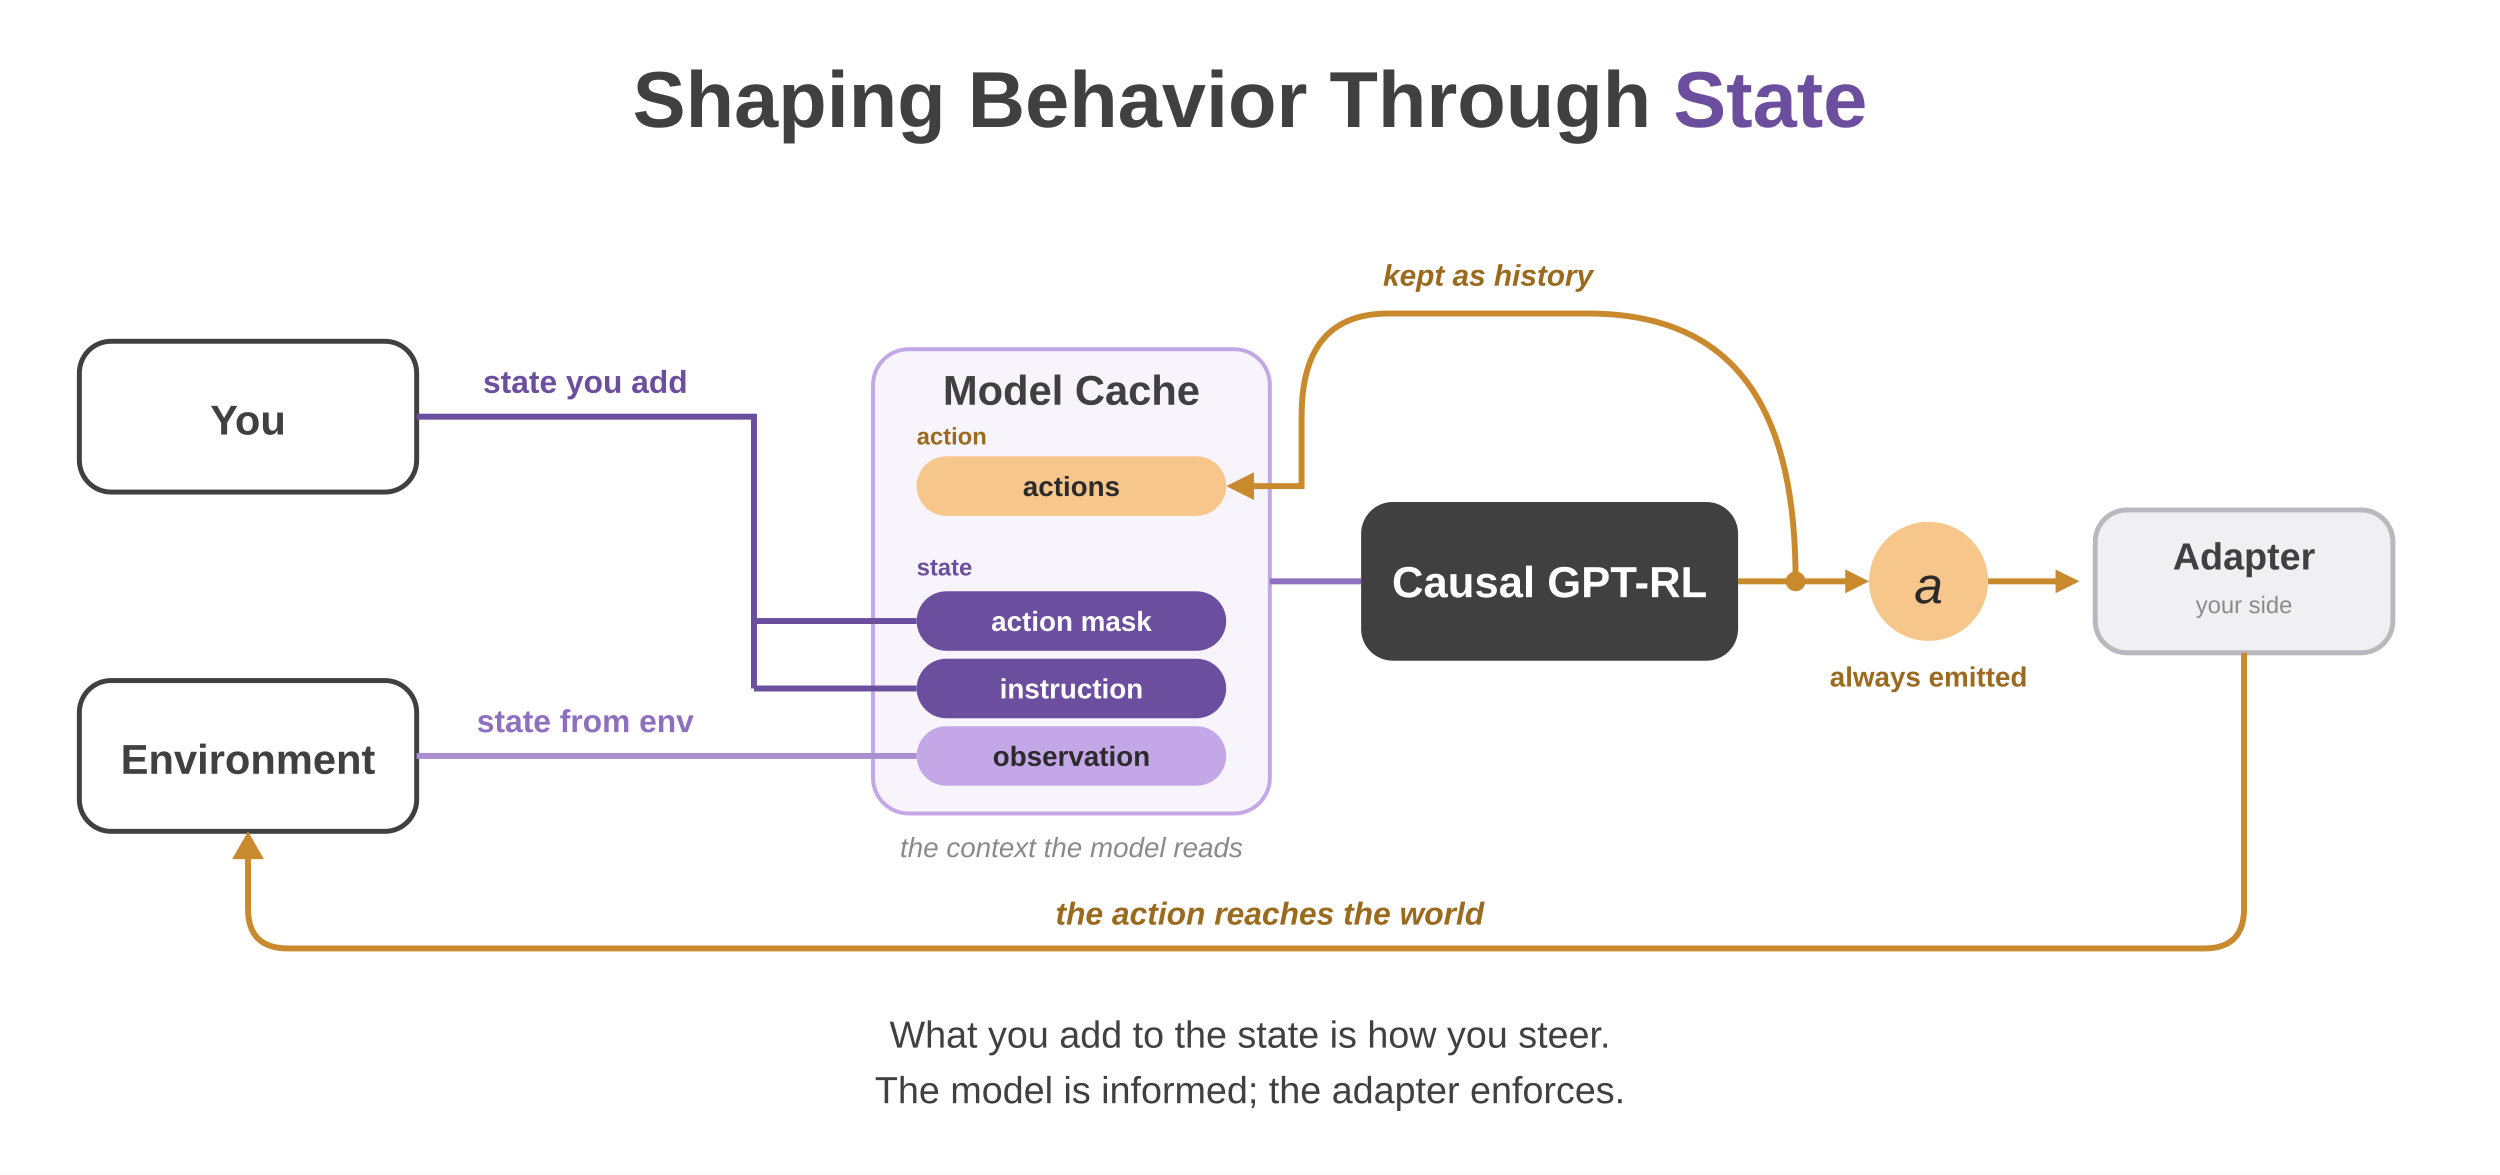
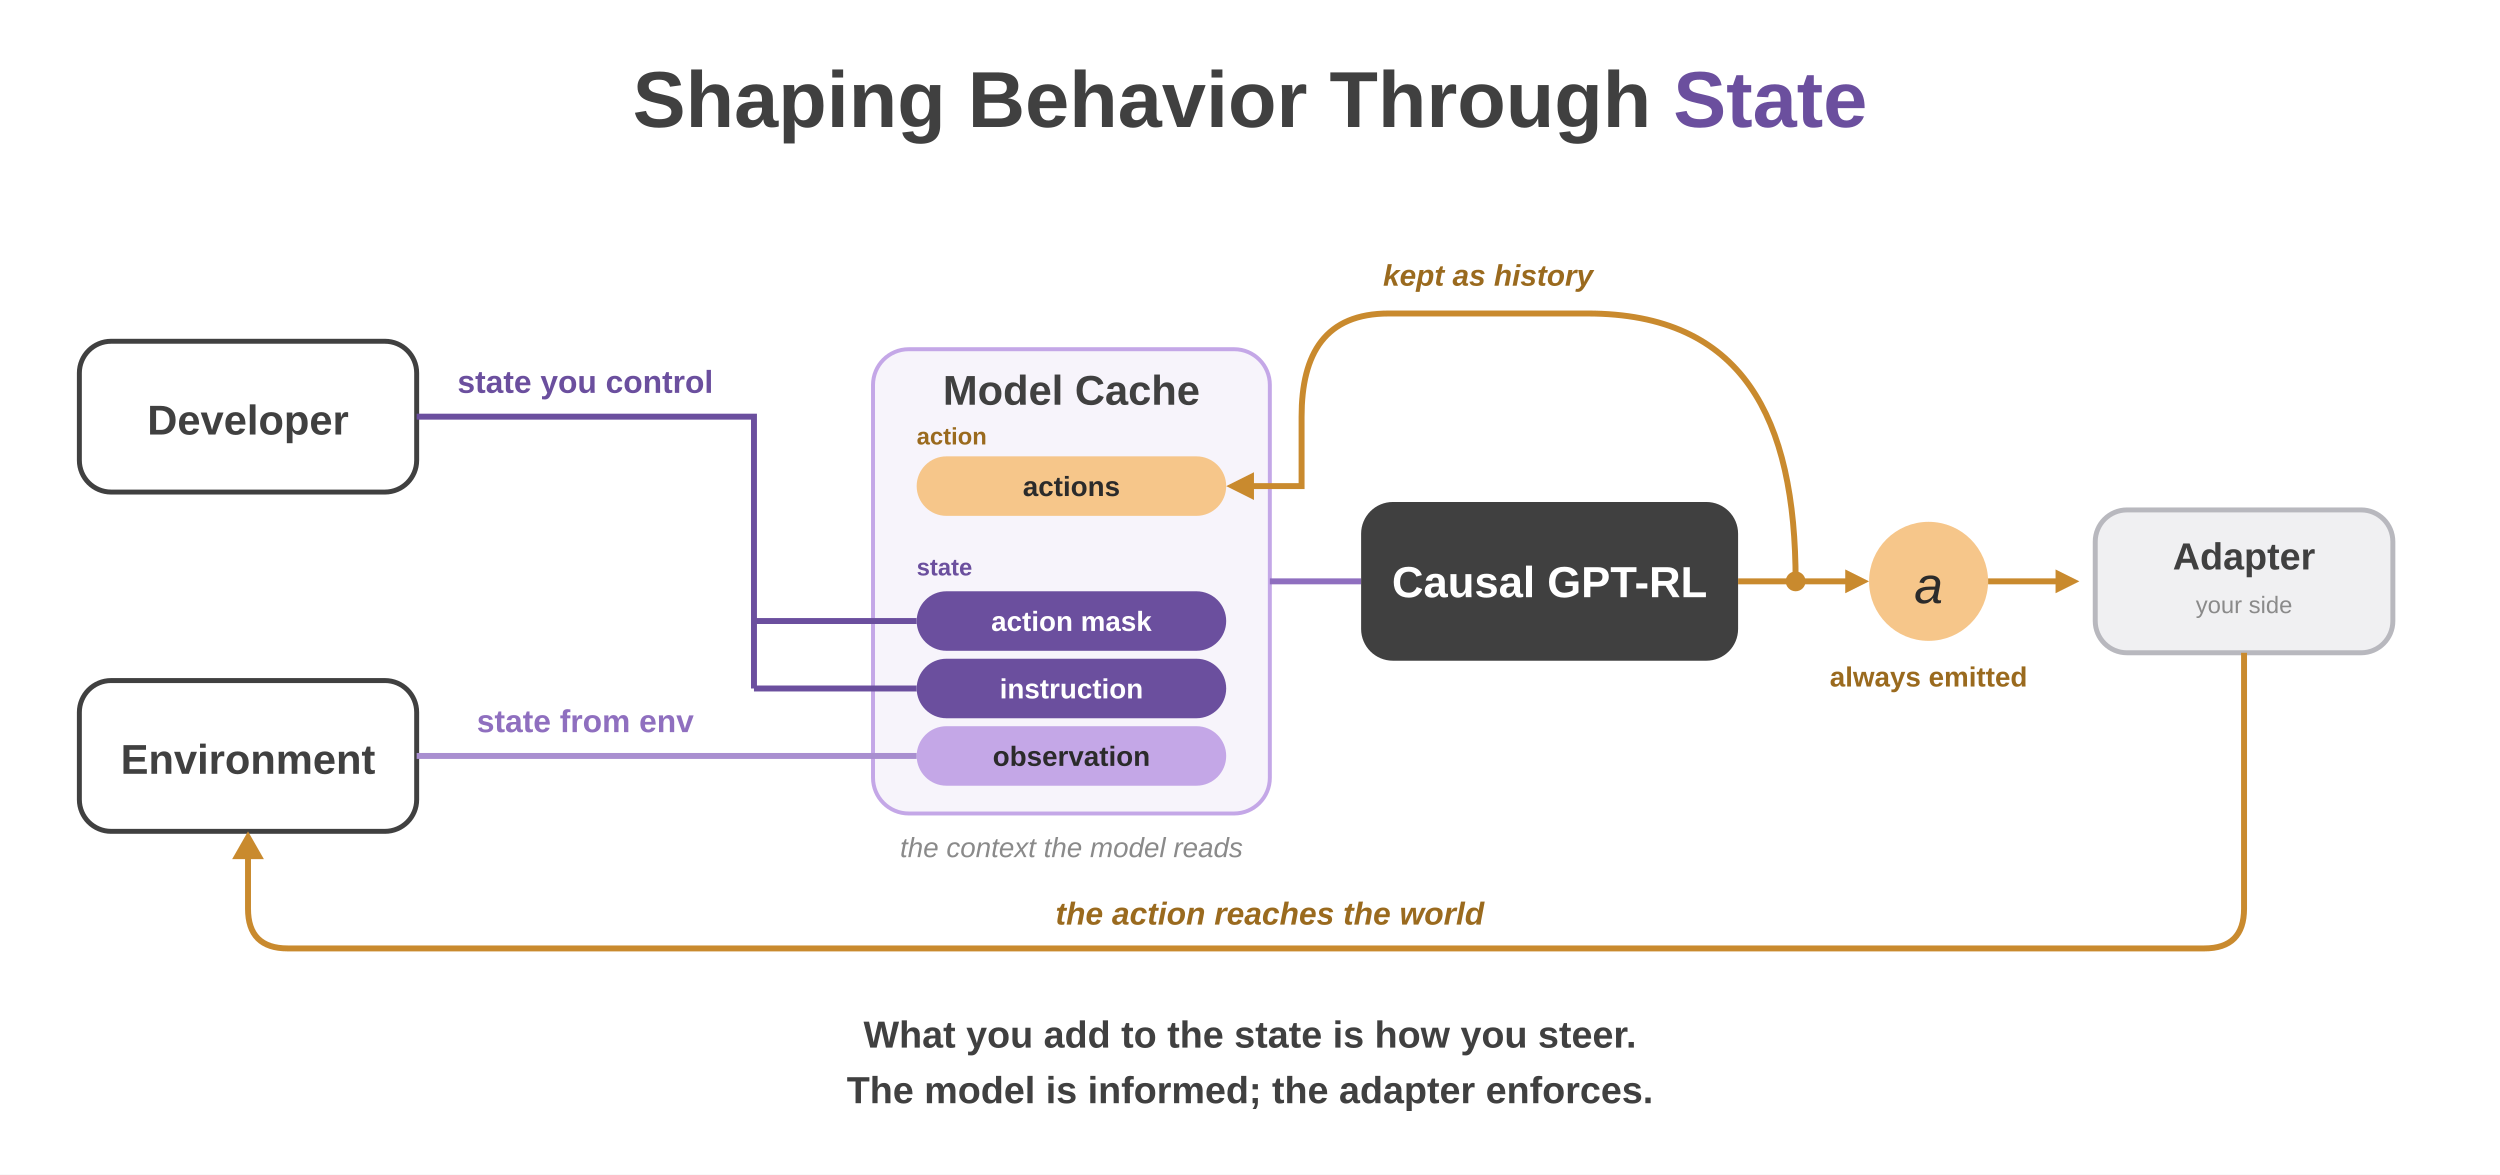
<svg xmlns="http://www.w3.org/2000/svg" viewBox="0 0 1260 592" width="1260" height="592" font-family="Segoe UI, Arial, sans-serif">
  <rect width="1260" height="592" fill="#ffffff" />
  <text x="630" y="64" text-anchor="middle" font-size="40" font-weight="700" fill="#404040">Shaping Behavior Through <tspan fill="#6b4f9e">State</tspan>
  </text>
  <rect x="440" y="176" width="200" height="234" rx="18" fill="#f7f4fb" stroke="#c4a7e7" stroke-width="2" />
  <text x="540" y="204" text-anchor="middle" font-size="21" font-weight="700" fill="#404040">Model Cache</text>
  <text x="462" y="224" text-anchor="start" font-size="12" font-weight="700" fill="#9a6a1e">action</text>
  <rect x="462" y="230" width="156" height="30" rx="15" fill="#f6c68a" />
  <text x="540" y="250" text-anchor="middle" font-size="14" font-weight="600" fill="#2b2b2b">actions</text>
  <text x="462" y="290" text-anchor="start" font-size="12" font-weight="700" fill="#6b4f9e">state</text>
  <rect x="462" y="298" width="156" height="30" rx="15" fill="#6b4f9e" />
  <text x="540" y="318" text-anchor="middle" font-size="14" font-weight="600" fill="#ffffff">action mask</text>
  <rect x="462" y="332" width="156" height="30" rx="15" fill="#6b4f9e" />
  <text x="540" y="352" text-anchor="middle" font-size="14" font-weight="600" fill="#ffffff">instruction</text>
  <rect x="462" y="366" width="156" height="30" rx="15" fill="#c4a7e7" />
  <text x="540" y="386" text-anchor="middle" font-size="14" font-weight="600" fill="#2b2b2b">observation</text>
  <text x="540" y="432" text-anchor="middle" font-size="14" font-style="italic" fill="#8a8a8a">the context the model reads</text>
  <rect x="40" y="172" width="170" height="76" rx="16" fill="#ffffff" stroke="#404040" stroke-width="2.5" />
-   <text x="125" y="219" text-anchor="middle" font-size="21" font-weight="700" fill="#404040">You</text>
+   <text x="125" y="219" text-anchor="middle" font-size="21" font-weight="700" fill="#404040">Developer</text>
  <path d="M210 210 H 380 V 347" fill="none" stroke="#6b4f9e" stroke-width="3" />
  <path d="M380 313 H 462" fill="none" stroke="#6b4f9e" stroke-width="3" />
  <path d="M380 347 H 462" fill="none" stroke="#6b4f9e" stroke-width="3" />
-   <text x="295" y="198" text-anchor="middle" font-size="16" font-weight="700" fill="#6b4f9e">state you add</text>
+   <text x="295" y="198" text-anchor="middle" font-size="16" font-weight="700" fill="#6b4f9e">state you control</text>
  <rect x="40" y="343" width="170" height="76" rx="16" fill="#ffffff" stroke="#404040" stroke-width="2.5" />
  <text x="125" y="390" text-anchor="middle" font-size="21" font-weight="700" fill="#404040">Environment</text>
  <path d="M210 381 H 462" fill="none" stroke="#a98fd0" stroke-width="3" />
  <text x="295" y="369" text-anchor="middle" font-size="16" font-weight="700" fill="#8f6fbf">state from env</text>
  <path d="M640 293 H 686" fill="none" stroke="#8f6fbf" stroke-width="3" />
  <rect x="686" y="253" width="190" height="80" rx="16" fill="#404040" />
  <text x="781" y="301" text-anchor="middle" font-size="22" font-weight="700" fill="#ffffff">Causal GPT-RL</text>
  <path d="M876 293 H 934" fill="none" stroke="#c98a2e" stroke-width="3" />
  <polygon points="942,293 930,287 930,299" fill="#c98a2e" />
  <path d="M905 293 C 905 210, 878 158, 800 158 H 700 C 668 158, 656 178, 656 210 V 245 H 630" fill="none" stroke="#c98a2e" stroke-width="3" />
  <polygon points="618,245 632,238 632,252" fill="#c98a2e" />
  <circle cx="905" cy="293" r="5" fill="#c98a2e" />
  <text x="750" y="144" text-anchor="middle" font-size="15" font-style="italic" font-weight="600" fill="#9a6a1e">kept as history</text>
  <circle cx="972" cy="293" r="30" fill="#f6c68a" />
  <text x="972" y="304" text-anchor="middle" font-size="26" font-style="italic" fill="#2b2b2b">a</text>
  <text x="972" y="346" text-anchor="middle" font-size="14" font-weight="600" fill="#9a6a1e">always emitted</text>
  <path d="M1002 293 H 1040" fill="none" stroke="#c98a2e" stroke-width="3" />
  <polygon points="1048,293 1036,287 1036,299" fill="#c98a2e" />
  <rect x="1056" y="257" width="150" height="72" rx="16" fill="#f0f0f2" stroke="#b8b8be" stroke-width="2.5" />
  <text x="1131" y="287" text-anchor="middle" font-size="19" font-weight="700" fill="#404040">Adapter</text>
  <text x="1131" y="309" text-anchor="middle" font-size="12" fill="#8a8a8a">your side</text>
  <path d="M1131 329 V 458 Q1131 478 1111 478 H 145 Q125 478 125 458 V 427" fill="none" stroke="#c98a2e" stroke-width="3" />
  <polygon points="125,419 117,433 133,433" fill="#c98a2e" />
  <text x="640" y="466" text-anchor="middle" font-size="16" font-style="italic" font-weight="600" fill="#9a6a1e">the action reaches the world</text>
-   <text x="630" y="528" text-anchor="middle" font-size="19" fill="#404040">What you add to the state is how you steer.</text>
-   <text x="630" y="556" text-anchor="middle" font-size="19" fill="#404040">The model is informed; the adapter enforces.</text>
+   <text x="630" y="528" text-anchor="middle" font-size="19" font-weight="700" fill="#404040">What you add to the state is how you steer.</text>
+   <text x="630" y="556" text-anchor="middle" font-size="19" font-weight="700" fill="#404040">The model is informed; the adapter enforces.</text>
</svg>
